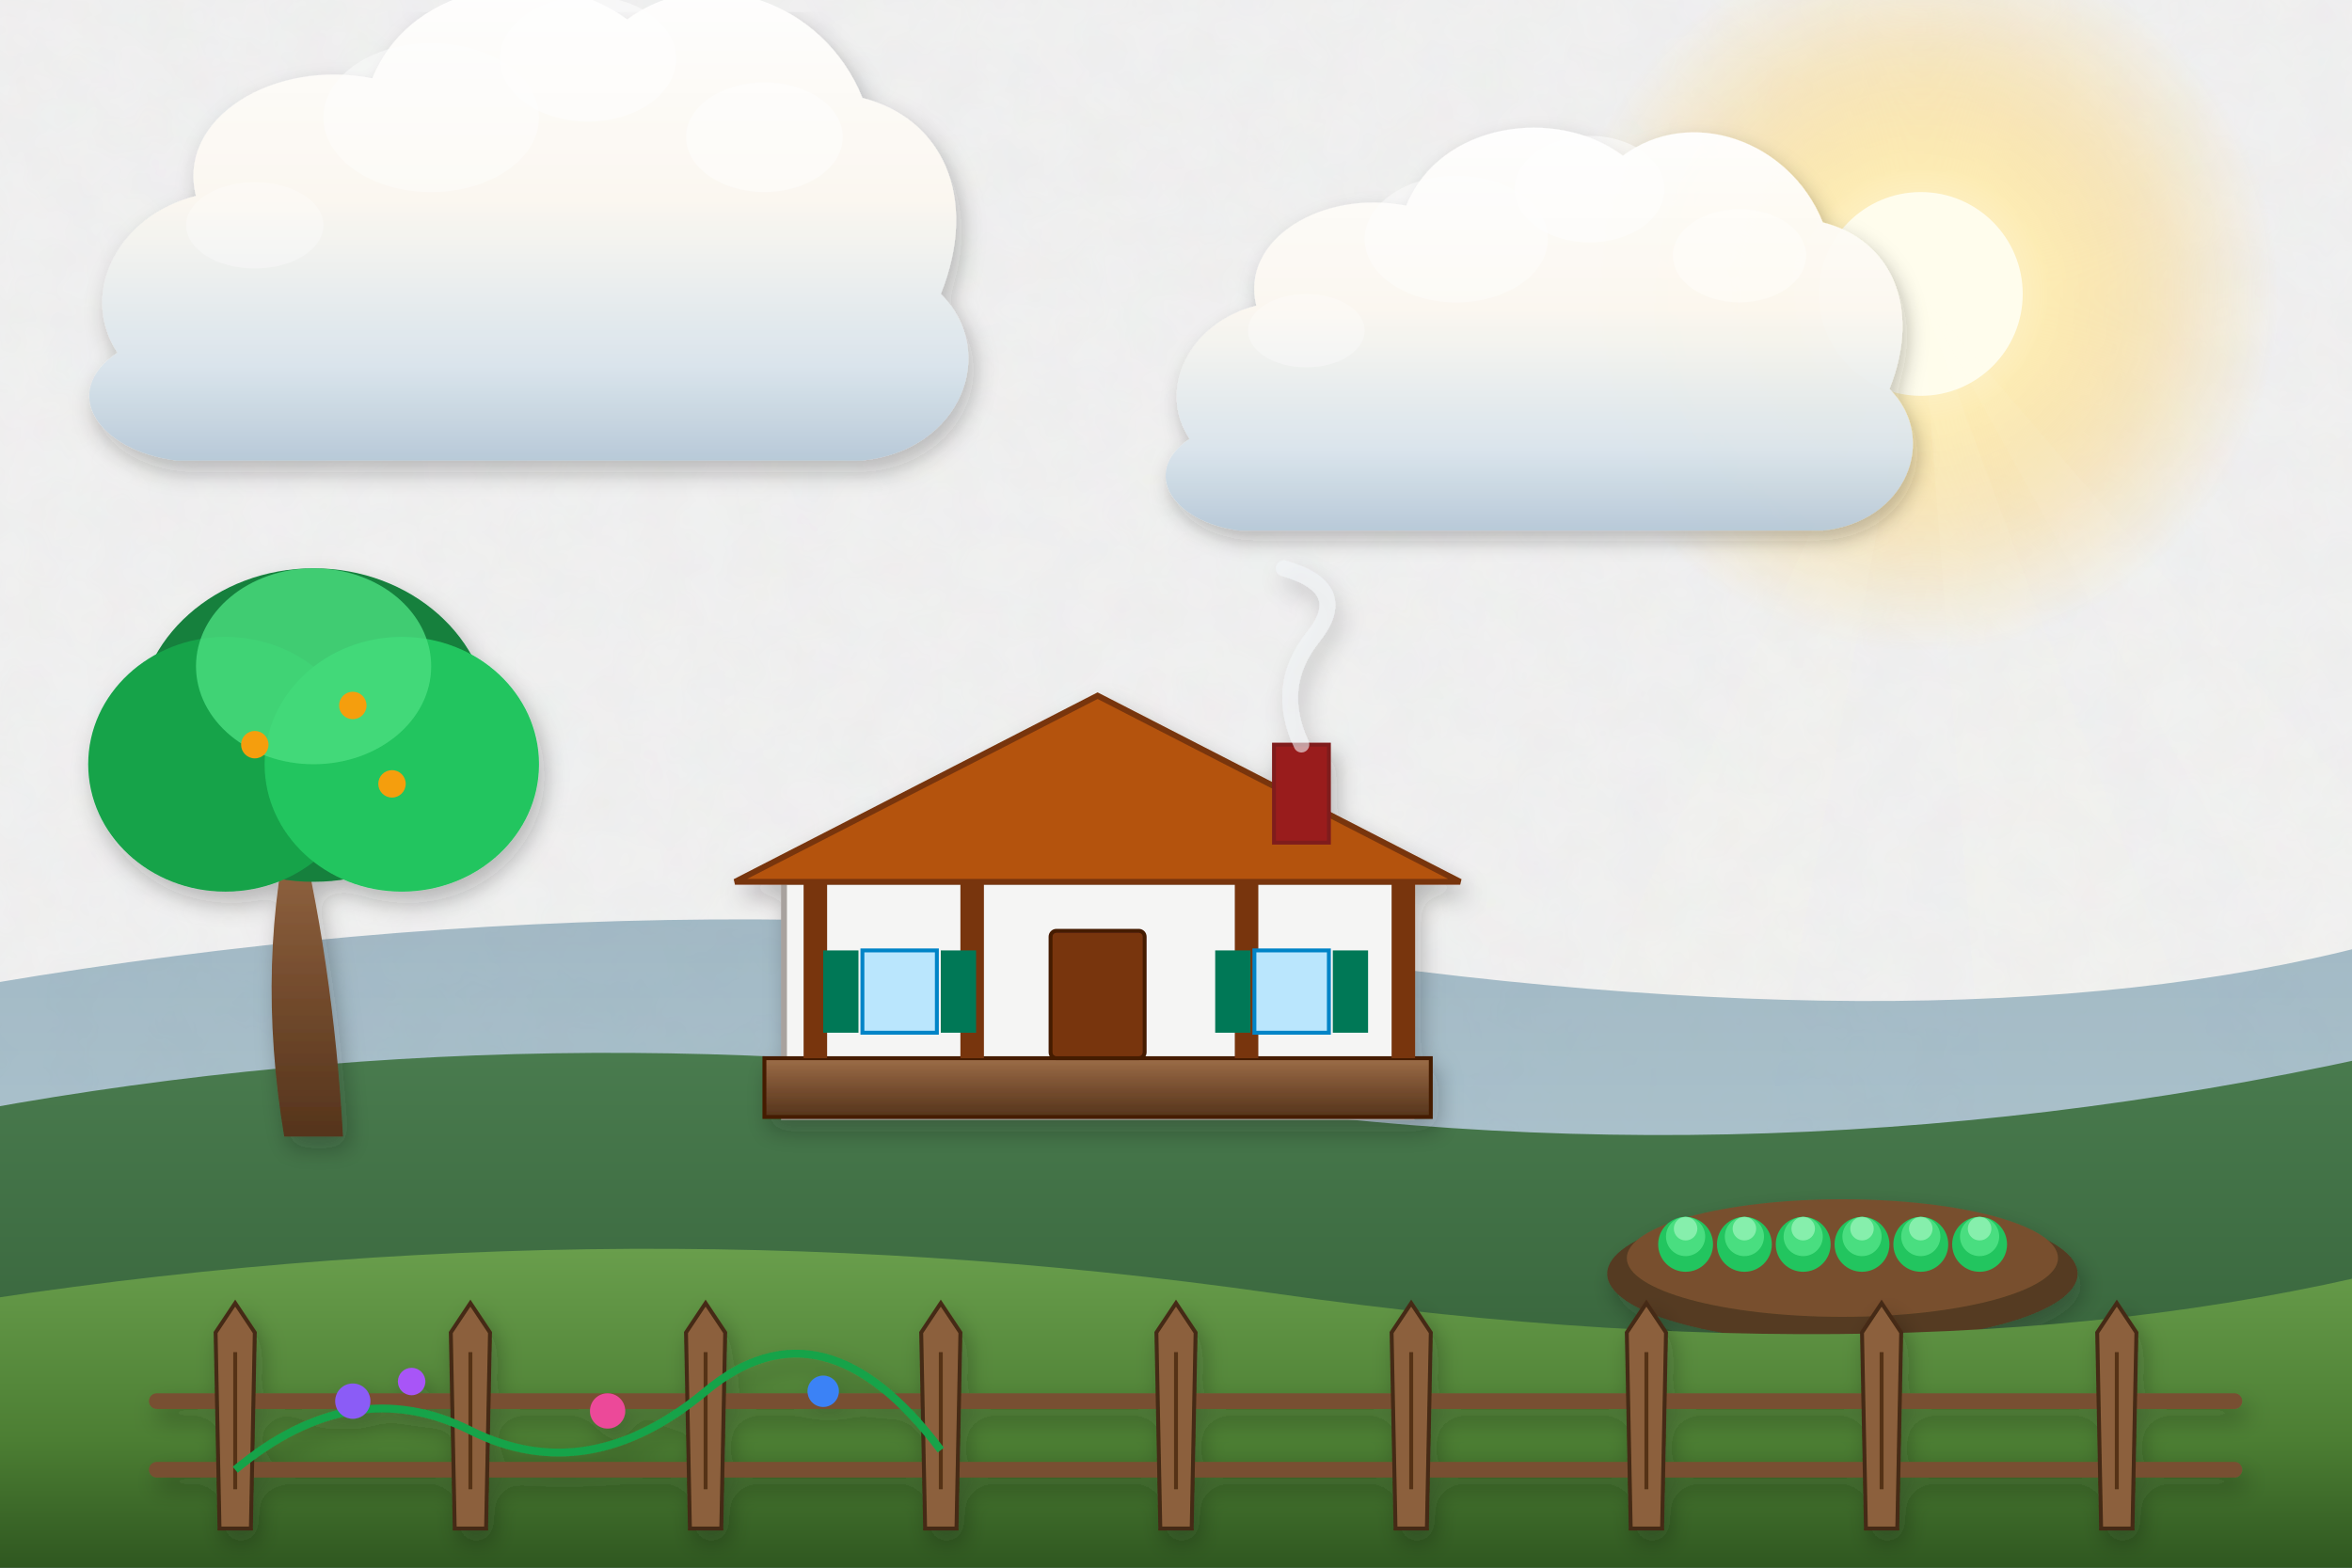
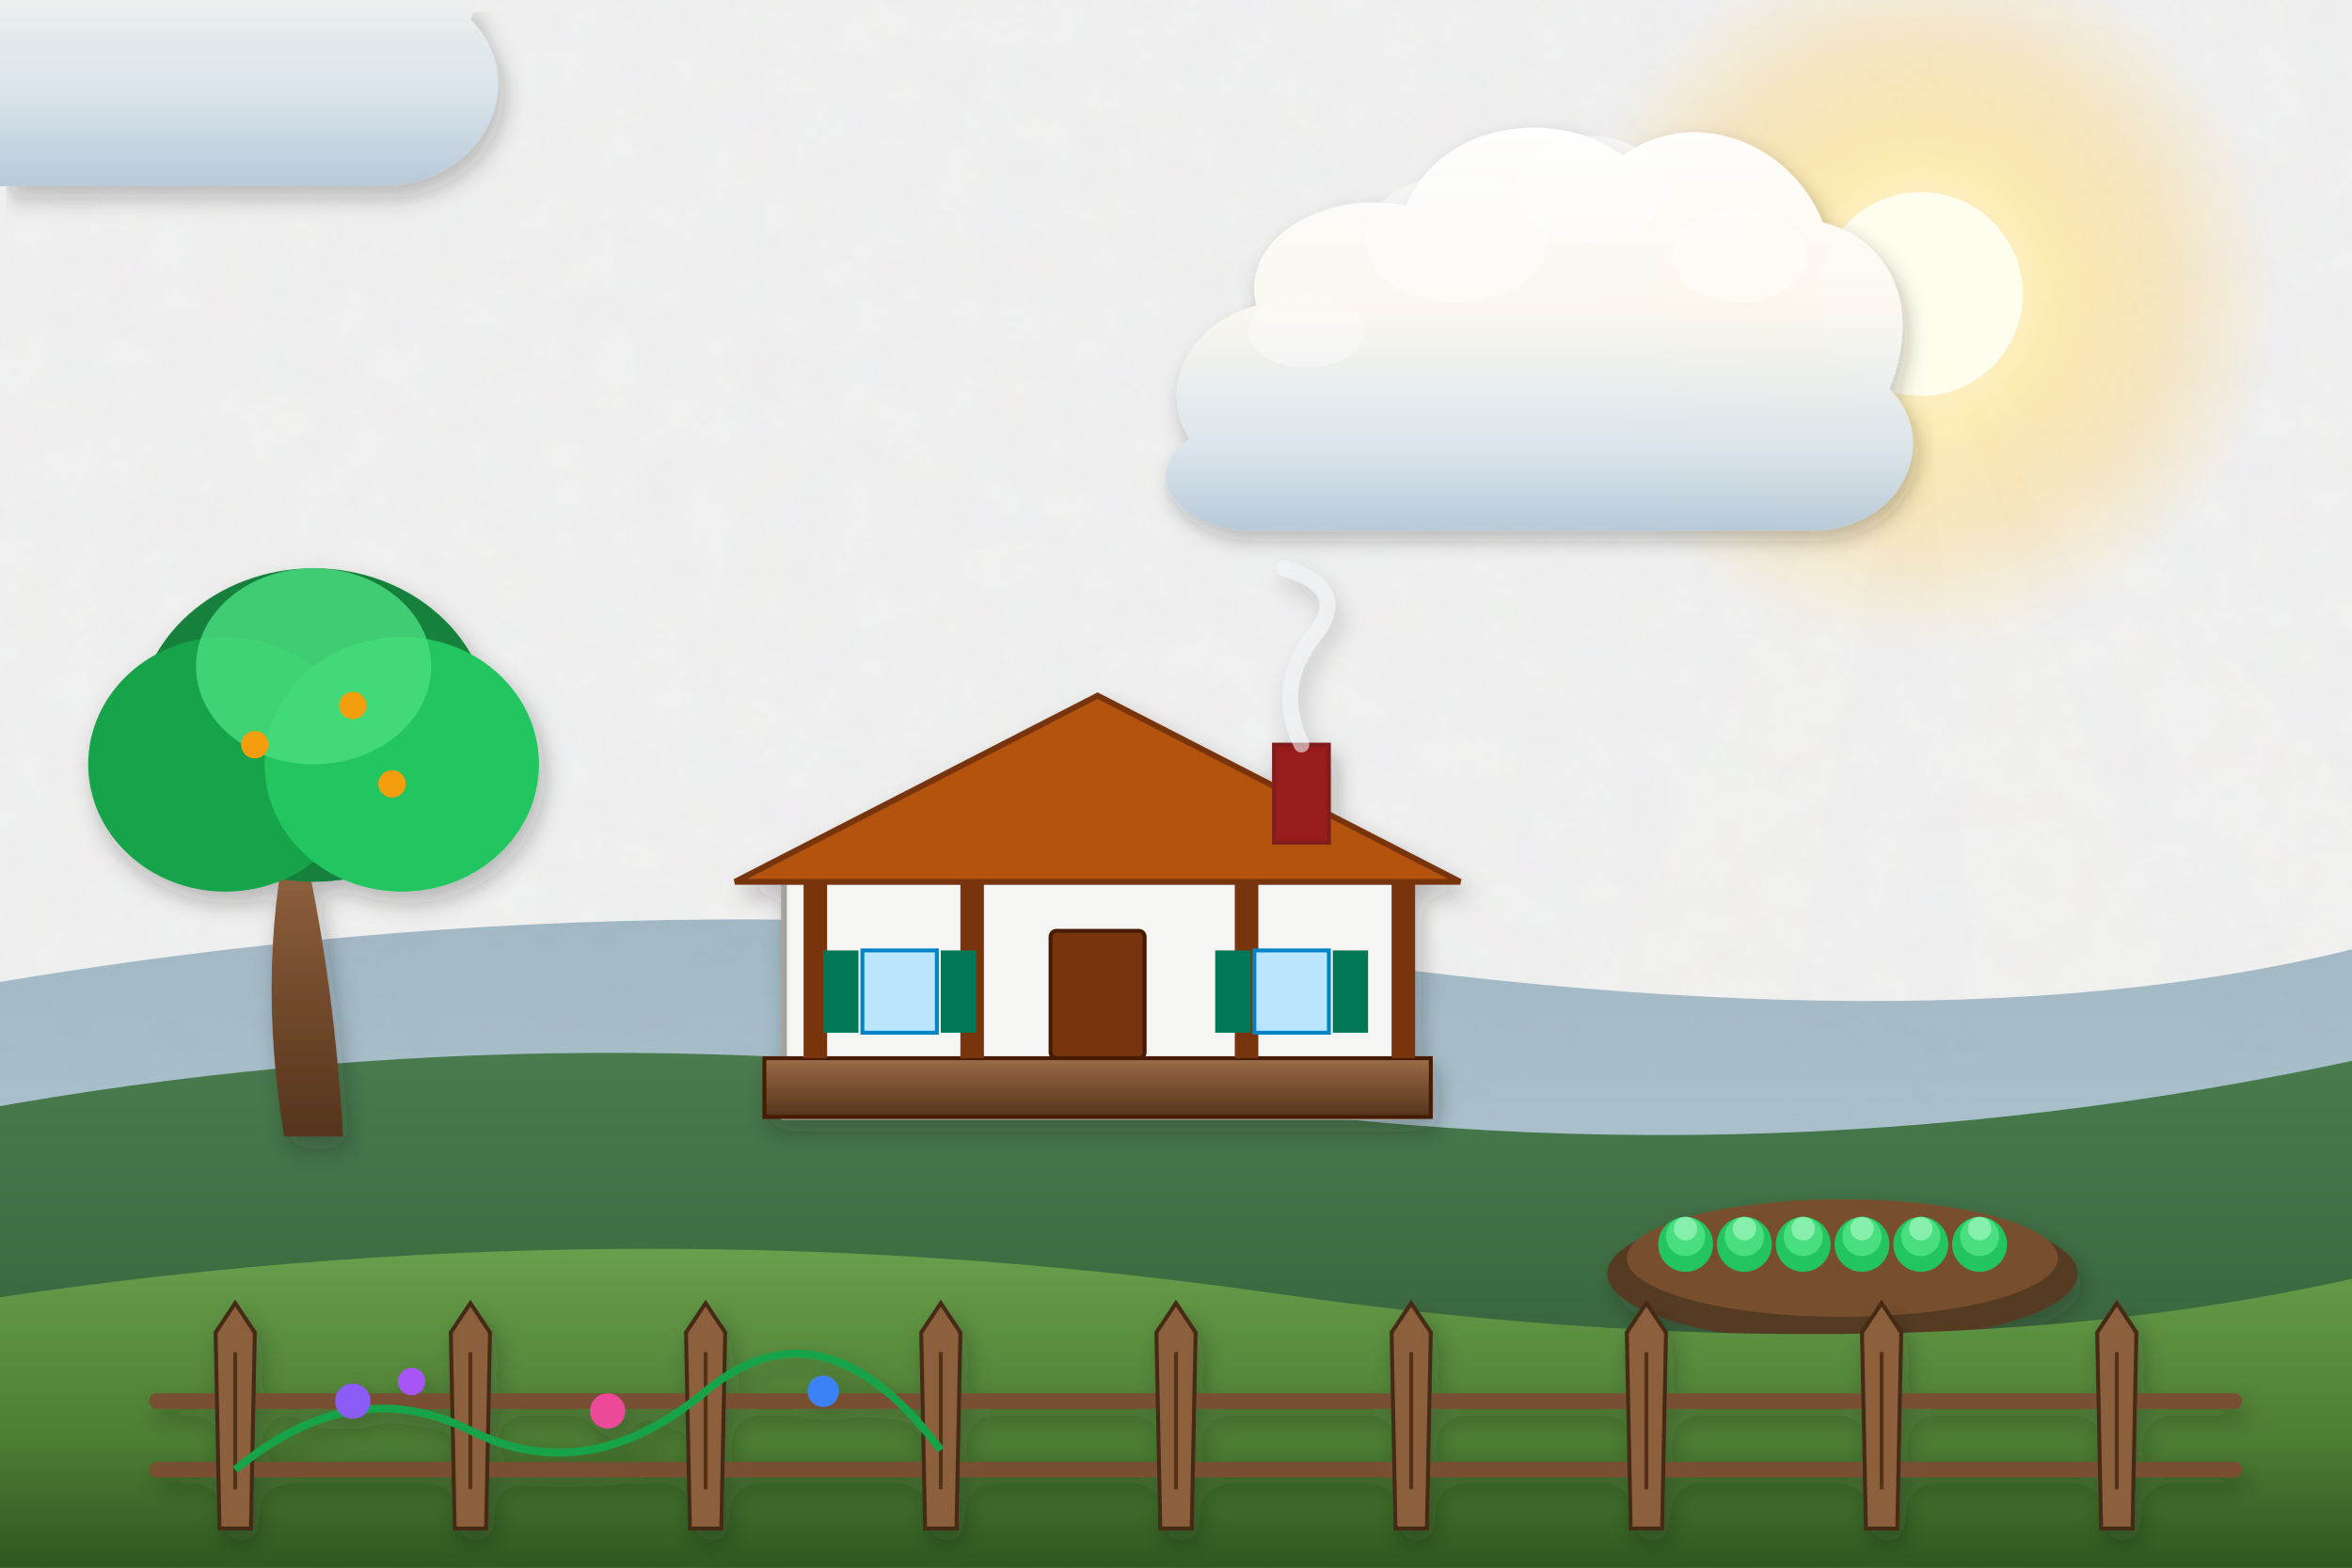
<svg xmlns="http://www.w3.org/2000/svg" viewBox="0 0 1200 800" width="1200" height="800">
  <defs>
    <filter id="ghibliPaper" x="0%" y="0%" width="100%" height="100%">
      <feTurbulence type="fractalNoise" baseFrequency="0.04" numOctaves="3" result="noise" seed="42" />
      <feColorMatrix type="matrix" values="1 0 0 0 0  0 1 0 0 0  0 0 1 0 0  0 0 0 0.035 0" in="noise" result="coloredNoise" />
      <feComposite operator="in" in2="SourceGraphic" />
    </filter>
    <filter id="softGlow" x="-20%" y="-20%" width="140%" height="140%">
      <feGaussianBlur stdDeviation="8" result="blur" />
      <feComposite in="SourceGraphic" in2="blur" operator="over" />
    </filter>
    <filter id="dropShadow" x="-20%" y="-20%" width="140%" height="140%">
      <feDropShadow dx="3" dy="6" stdDeviation="6" flood-color="#141e28" flood-opacity="0.28" />
    </filter>
+     <style>
+       /* Animações cinematográficas para Interior Rural (Andeyò) */
+       .cloud-int-l {
+         animation: cloudIntL 50s ease-in-out infinite alternate;
+       }
+       @keyframes cloudIntL {
+         0% { transform: translate(240px, 140px) scale(1); }
+         100% { transform: translate(286px, 140px) scale(1); }
+       }
+       .cloud-int-r {
+         animation: cloudIntR 44s ease-in-out infinite alternate;
+       }
+       @keyframes cloudIntR {
+         0% { transform: translate(760px, 190px) scale(0.85); }
+         100% { transform: translate(712px, 190px) scale(0.85); }
+       }
+ 
+       /* Fumaça da chaminé subindo e dissipando */
+       .chimney-smoke {
+         animation: chimneySmoke 4.8s ease-in-out infinite;
+         transform-origin: 104px -190px;
+       }
+       @keyframes chimneySmoke {
+         0% { transform: translate(0,0) scaleX(0.8) opacity(0); opacity: 0; }
+         20% { opacity: 0.55; }
+         60% { transform: translate(-8px, -30px) scaleX(1.2); opacity: 0.4; }
+         100% { transform: translate(-14px, -70px) scaleX(1.6); opacity: 0; }
+       }
+ 
+       /* Árvore mangueira balançando com a brisa */
+       .mango-tree-sway {
+         transform-origin: 160px 580px;
+         animation: mangoSway 6.4s ease-in-out infinite alternate;
+       }
+       @keyframes mangoSway {
+         0% { transform: rotate(-1.8deg); }
+         100% { transform: rotate(2.2deg); }
+       }
+ 
+       /* Culturas na horta balançando levemente */
+       .crop-breeze {
+         transform-origin: 0px 15px;
+         animation: cropBreeze 3.8s ease-in-out infinite alternate;
+       }
+       @keyframes cropBreeze {
+         0% { transform: rotate(-2deg); }
+         100% { transform: rotate(2.5deg); }
+       }
+ 
+       /* Flores na cerca balançando */
+       .fence-vine-sway {
+         transform-origin: 0px 0px;
+         animation: fenceVine 5.2s ease-in-out infinite alternate;
+       }
+       @keyframes fenceVine {
+         0% { transform: scaleY(1) translateY(0); }
+         100% { transform: scaleY(1.02) translateY(-3px); }
+       }
+ 
+       /* Pássaro voando no horizonte */
+       .bird-fly-int {
+         animation: birdFlyInt 20s linear infinite;
+       }
+       @keyframes birdFlyInt {
+         0% { transform: translate(-60px, 320px) scale(0.5); opacity: 0; }
+         5% { opacity: 0.8; }
+         90% { opacity: 0.8; }
+         100% { transform: translate(1260px, 280px) scale(0.5); opacity: 0; }
+       }
+     </style>
    <linearGradient id="skyDay" x1="0" y1="0" x2="0" y2="1">
      <stop offset="0%" stop-color="#236ca7" />
      <stop offset="35%" stop-color="#5fa3d6" />
      <stop offset="70%" stop-color="#b8e1f2" />
      <stop offset="100%" stop-color="#fdf3dc" />
    </linearGradient>
    <linearGradient id="skySunset" x1="0" y1="0" x2="0" y2="1">
      <stop offset="0%" stop-color="#31396b" />
      <stop offset="35%" stop-color="#73507b" />
      <stop offset="65%" stop-color="#cb6b5c" />
      <stop offset="85%" stop-color="#f29e5a" />
      <stop offset="100%" stop-color="#fedaa2" />
    </linearGradient>
    <linearGradient id="skyDusk" x1="0" y1="0" x2="0" y2="1">
      <stop offset="0%" stop-color="#121832" />
      <stop offset="40%" stop-color="#262f56" />
      <stop offset="70%" stop-color="#4e3d64" />
      <stop offset="90%" stop-color="#915264" />
      <stop offset="100%" stop-color="#d6846c" />
    </linearGradient>
    <linearGradient id="cloudBodyDay" x1="0" y1="0" x2="0" y2="1">
      <stop offset="0%" stop-color="#ffffff" />
      <stop offset="45%" stop-color="#fcf8f0" />
      <stop offset="80%" stop-color="#d9e4ec" />
      <stop offset="100%" stop-color="#b6c8d7" />
    </linearGradient>
    <linearGradient id="cloudBodySunset" x1="0" y1="0" x2="0" y2="1">
      <stop offset="0%" stop-color="#fff5e6" />
      <stop offset="40%" stop-color="#fbd0a5" />
      <stop offset="75%" stop-color="#cf8ca0" />
      <stop offset="100%" stop-color="#7e607c" />
    </linearGradient>
    <radialGradient id="sunGlowDay" cx="50%" cy="50%" r="50%">
      <stop offset="0%" stop-color="#fffced" stop-opacity="1" />
      <stop offset="35%" stop-color="#ffebaa" stop-opacity="0.85" />
      <stop offset="70%" stop-color="#ffd573" stop-opacity="0.35" />
      <stop offset="100%" stop-color="#ffd573" stop-opacity="0" />
    </radialGradient>
    <radialGradient id="sunGlowSunset" cx="50%" cy="50%" r="50%">
      <stop offset="0%" stop-color="#fff8db" stop-opacity="1" />
      <stop offset="30%" stop-color="#ffb753" stop-opacity="0.9" />
      <stop offset="65%" stop-color="#f46e45" stop-opacity="0.4" />
      <stop offset="100%" stop-color="#e04a43" stop-opacity="0" />
    </radialGradient>
    <linearGradient id="hillDistant" x1="0" y1="0" x2="0" y2="1">
      <stop offset="0%" stop-color="#6e94a8" />
      <stop offset="100%" stop-color="#93b9c7" />
    </linearGradient>
    <linearGradient id="hillMid" x1="0" y1="0" x2="0" y2="1">
      <stop offset="0%" stop-color="#4a7c4f" />
      <stop offset="50%" stop-color="#3c6a40" />
      <stop offset="100%" stop-color="#2d5231" />
    </linearGradient>
    <linearGradient id="hillNear" x1="0" y1="0" x2="0" y2="1">
      <stop offset="0%" stop-color="#699e4c" />
      <stop offset="60%" stop-color="#4c7e33" />
      <stop offset="100%" stop-color="#2f5720" />
    </linearGradient>
    <linearGradient id="woodTone" x1="0" y1="0" x2="0" y2="1">
      <stop offset="0%" stop-color="#9c6d48" />
      <stop offset="50%" stop-color="#784f30" />
      <stop offset="100%" stop-color="#55341c" />
    </linearGradient>
    <linearGradient id="brassTone" x1="0" y1="0" x2="1" y2="1">
      <stop offset="0%" stop-color="#ffe699" />
      <stop offset="35%" stop-color="#d9a536" />
      <stop offset="70%" stop-color="#996c14" />
      <stop offset="100%" stop-color="#5e4007" />
    </linearGradient>
    <linearGradient id="stoneTone" x1="0" y1="0" x2="0" y2="1">
      <stop offset="0%" stop-color="#c5beb3" />
      <stop offset="60%" stop-color="#999184" />
      <stop offset="100%" stop-color="#6c6458" />
    </linearGradient>
    <linearGradient id="waterTone" x1="0" y1="0" x2="0" y2="1">
      <stop offset="0%" stop-color="#47a5be" />
      <stop offset="50%" stop-color="#2a7796" />
      <stop offset="100%" stop-color="#144d6a" />
    </linearGradient>
  </defs>
  <rect width="1200" height="800" fill="url(#skyDay)" filter="url(#ghibliPaper)" />
  <g>
    <circle cx="980" cy="150" r="182" fill="url(#sunGlowDay)" />
    <circle cx="980" cy="150" r="52" fill="#fffded" />
    <polygon points="980,150 680,800 860,800" fill="#fffbe6" opacity="0.08" />
    <polygon points="980,150 1030,800 1220,800" fill="#fffbe6" opacity="0.08" />
    <polygon points="980,150 1340,800 1540,800" fill="#fffbe6" opacity="0.06" />
  </g>
-   <g transform="translate(240, 140) scale(1)" opacity="0.95">
+   <g class="cloud-int-l" opacity="0.95">
    <path d="M-180,40        C-200,10 -180,-30 -140,-40        C-150,-80 -100,-110 -50,-100        C-30,-150 40,-160 80,-130        C120,-160 180,-140 200,-90        C240,-80 260,-40 240,10        C270,40 250,90 200,95        L-150,95        C-190,90 -210,60 -180,40 Z" fill="url(#cloudBodyDay)" filter="url(#dropShadow)" />
    <ellipse cx="60" cy="-110" rx="45" ry="32" fill="#ffffff" opacity="0.55" />
    <ellipse cx="-20" cy="-80" rx="55" ry="38" fill="#ffffff" opacity="0.45" />
    <ellipse cx="150" cy="-70" rx="40" ry="28" fill="#ffffff" opacity="0.5" />
    <ellipse cx="-110" cy="-25" rx="35" ry="22" fill="#ffffff" opacity="0.35" />
  </g>
  <g transform="translate(760, 190) scale(0.85)" opacity="0.95">
    <path d="M-180,40        C-200,10 -180,-30 -140,-40        C-150,-80 -100,-110 -50,-100        C-30,-150 40,-160 80,-130        C120,-160 180,-140 200,-90        C240,-80 260,-40 240,10        C270,40 250,90 200,95        L-150,95        C-190,90 -210,60 -180,40 Z" fill="url(#cloudBodyDay)" filter="url(#dropShadow)" />
    <ellipse cx="60" cy="-110" rx="45" ry="32" fill="#ffffff" opacity="0.55" />
    <ellipse cx="-20" cy="-80" rx="55" ry="38" fill="#ffffff" opacity="0.45" />
    <ellipse cx="150" cy="-70" rx="40" ry="28" fill="#ffffff" opacity="0.5" />
    <ellipse cx="-110" cy="-25" rx="35" ry="22" fill="#ffffff" opacity="0.35" />
  </g>
  <path d="M-50,510 Q320,440 680,490 T1250,470 L1250,800 L-50,800 Z" fill="url(#hillDistant)" opacity="0.6" />
  <path d="M-30,570 Q280,510 600,560 T1250,530 L1250,800 L-30,800 Z" fill="url(#hillMid)" />
  <g transform="translate(160, 580)" filter="url(#dropShadow)">
    <path d="M-15,0 Q-30,-90 -10,-170 Q10,-90 15,0 Z" fill="url(#woodTone)" />
    <ellipse cx="0" cy="-210" rx="90" ry="80" fill="#15803d" />
    <ellipse cx="-45" cy="-190" rx="70" ry="65" fill="#16a34a" />
    <ellipse cx="45" cy="-190" rx="70" ry="65" fill="#22c55e" />
    <ellipse cx="0" cy="-240" rx="60" ry="50" fill="#4ade80" opacity="0.8" />
    <circle cx="-30" cy="-200" r="7" fill="#f59e0b" />
    <circle cx="20" cy="-220" r="7" fill="#f59e0b" />
    <circle cx="40" cy="-180" r="7" fill="#f59e0b" />
  </g>
  <g transform="translate(560, 570)" filter="url(#dropShadow)">
    <rect x="-160" y="-120" width="320" height="120" fill="#f5f5f4" stroke="#a8a29e" stroke-width="3" />
    <polygon points="-185,-120 0,-215 185,-120" fill="#b45309" stroke="#78350f" stroke-width="3" />
    <rect x="90" y="-190" width="28" height="50" fill="#991b1b" stroke="#7f1d1d" stroke-width="2" />
    <path d="M104,-190 Q90,-220 110,-245 T95,-280" stroke="#f1f5f9" stroke-width="8" stroke-linecap="round" fill="none" opacity="0.6" />
    <rect x="-170" y="-30" width="340" height="30" fill="url(#woodTone)" stroke="#451a03" stroke-width="2" />
    <rect x="-150" y="-120" width="12" height="90" fill="#78350f" />
    <rect x="-70" y="-120" width="12" height="90" fill="#78350f" />
    <rect x="70" y="-120" width="12" height="90" fill="#78350f" />
    <rect x="150" y="-120" width="12" height="90" fill="#78350f" />
    <rect x="-24" y="-95" width="48" height="65" rx="3" fill="#78350f" stroke="#451a03" stroke-width="2" />
    <rect x="-120" y="-85" width="38" height="42" fill="#bae6fd" stroke="#0284c7" stroke-width="2" />
    <rect x="-140" y="-85" width="18" height="42" fill="#047857" />
    <rect x="-80" y="-85" width="18" height="42" fill="#047857" />
    <rect x="80" y="-85" width="38" height="42" fill="#bae6fd" stroke="#0284c7" stroke-width="2" />
    <rect x="60" y="-85" width="18" height="42" fill="#047857" />
    <rect x="120" y="-85" width="18" height="42" fill="#047857" />
  </g>
  <g transform="translate(860, 620)" filter="url(#dropShadow)">
    <ellipse cx="80" cy="30" rx="120" ry="35" fill="#543b23" />
    <ellipse cx="80" cy="22" rx="110" ry="30" fill="#78502d" />
    <g transform="translate(0, 15)">
      <circle cx="0" cy="0" r="14" fill="#22c55e" />
      <circle cx="0" cy="-4" r="10" fill="#4ade80" />
      <circle cx="0" cy="-8" r="6" fill="#86efac" />
    </g>
    <g transform="translate(30, 15)">
      <circle cx="0" cy="0" r="14" fill="#22c55e" />
      <circle cx="0" cy="-4" r="10" fill="#4ade80" />
      <circle cx="0" cy="-8" r="6" fill="#86efac" />
    </g>
    <g transform="translate(60, 15)">
      <circle cx="0" cy="0" r="14" fill="#22c55e" />
      <circle cx="0" cy="-4" r="10" fill="#4ade80" />
      <circle cx="0" cy="-8" r="6" fill="#86efac" />
    </g>
    <g transform="translate(90, 15)">
      <circle cx="0" cy="0" r="14" fill="#22c55e" />
      <circle cx="0" cy="-4" r="10" fill="#4ade80" />
      <circle cx="0" cy="-8" r="6" fill="#86efac" />
    </g>
    <g transform="translate(120, 15)">
      <circle cx="0" cy="0" r="14" fill="#22c55e" />
      <circle cx="0" cy="-4" r="10" fill="#4ade80" />
      <circle cx="0" cy="-8" r="6" fill="#86efac" />
    </g>
    <g transform="translate(150, 15)">
      <circle cx="0" cy="0" r="14" fill="#22c55e" />
      <circle cx="0" cy="-4" r="10" fill="#4ade80" />
      <circle cx="0" cy="-8" r="6" fill="#86efac" />
    </g>
  </g>
  <path d="M-50,670 Q300,610 650,660 T1250,640 L1250,800 L-50,800 Z" fill="url(#hillNear)" />
  <g transform="translate(0, 680)" filter="url(#dropShadow)">
    <line x1="80" y1="35" x2="1140" y2="35" stroke="#784f30" stroke-width="8" stroke-linecap="round" />
    <line x1="80" y1="70" x2="1140" y2="70" stroke="#784f30" stroke-width="8" stroke-linecap="round" />
    <g transform="translate(120, 10)">
      <polygon points="-8,90 -10,-10 0,-25 10,-10 8,90" fill="#8c613c" stroke="#452a13" stroke-width="2" />
      <line x1="0" y1="0" x2="0" y2="70" stroke="#543317" stroke-width="2" />
    </g>
    <g transform="translate(240, 10)">
      <polygon points="-8,90 -10,-10 0,-25 10,-10 8,90" fill="#8c613c" stroke="#452a13" stroke-width="2" />
      <line x1="0" y1="0" x2="0" y2="70" stroke="#543317" stroke-width="2" />
    </g>
    <g transform="translate(360, 10)">
      <polygon points="-8,90 -10,-10 0,-25 10,-10 8,90" fill="#8c613c" stroke="#452a13" stroke-width="2" />
      <line x1="0" y1="0" x2="0" y2="70" stroke="#543317" stroke-width="2" />
    </g>
    <g transform="translate(480, 10)">
      <polygon points="-8,90 -10,-10 0,-25 10,-10 8,90" fill="#8c613c" stroke="#452a13" stroke-width="2" />
      <line x1="0" y1="0" x2="0" y2="70" stroke="#543317" stroke-width="2" />
    </g>
    <g transform="translate(600, 10)">
      <polygon points="-8,90 -10,-10 0,-25 10,-10 8,90" fill="#8c613c" stroke="#452a13" stroke-width="2" />
      <line x1="0" y1="0" x2="0" y2="70" stroke="#543317" stroke-width="2" />
    </g>
    <g transform="translate(720, 10)">
      <polygon points="-8,90 -10,-10 0,-25 10,-10 8,90" fill="#8c613c" stroke="#452a13" stroke-width="2" />
      <line x1="0" y1="0" x2="0" y2="70" stroke="#543317" stroke-width="2" />
    </g>
    <g transform="translate(840, 10)">
      <polygon points="-8,90 -10,-10 0,-25 10,-10 8,90" fill="#8c613c" stroke="#452a13" stroke-width="2" />
      <line x1="0" y1="0" x2="0" y2="70" stroke="#543317" stroke-width="2" />
    </g>
    <g transform="translate(960, 10)">
      <polygon points="-8,90 -10,-10 0,-25 10,-10 8,90" fill="#8c613c" stroke="#452a13" stroke-width="2" />
      <line x1="0" y1="0" x2="0" y2="70" stroke="#543317" stroke-width="2" />
    </g>
    <g transform="translate(1080, 10)">
      <polygon points="-8,90 -10,-10 0,-25 10,-10 8,90" fill="#8c613c" stroke="#452a13" stroke-width="2" />
      <line x1="0" y1="0" x2="0" y2="70" stroke="#543317" stroke-width="2" />
    </g>
    <path d="M120,70 Q180,20 240,50 T360,30 T480,60" stroke="#16a34a" stroke-width="4" fill="none" />
    <circle cx="180" cy="35" r="9" fill="#8b5cf6" />
    <circle cx="210" cy="25" r="7" fill="#a855f7" />
    <circle cx="310" cy="40" r="9" fill="#ec4899" />
    <circle cx="420" cy="30" r="8" fill="#3b82f6" />
  </g>
</svg>
